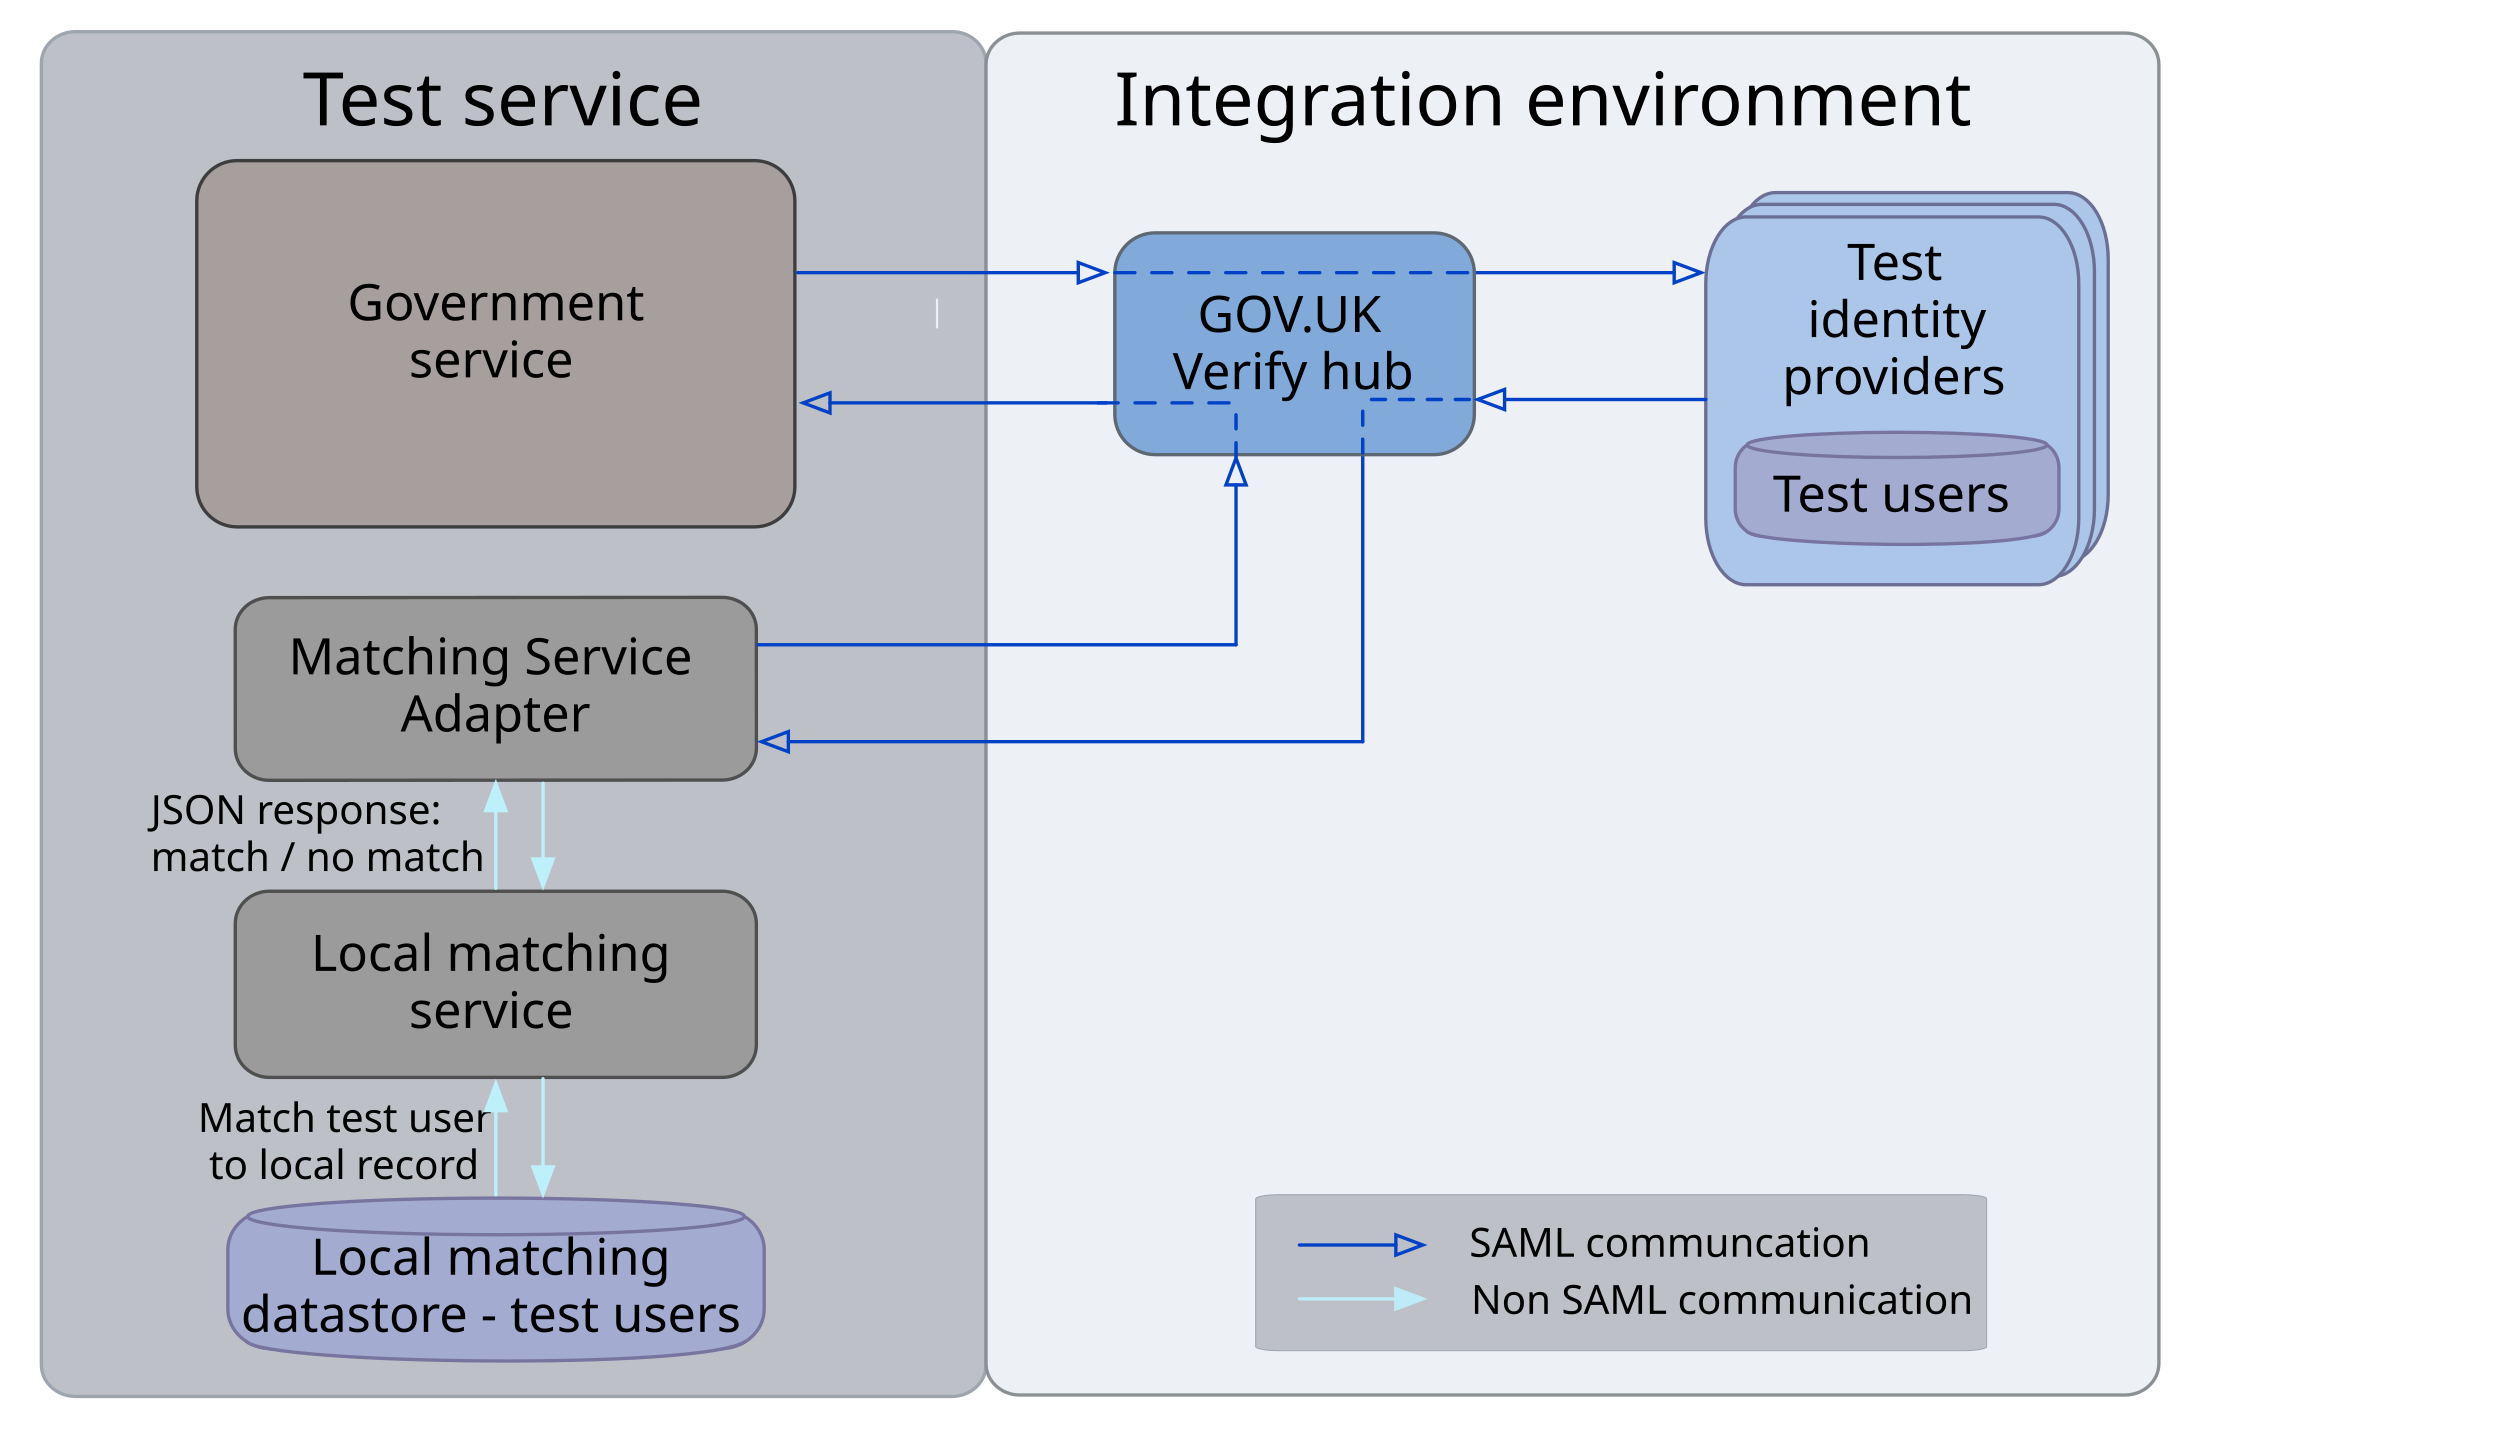
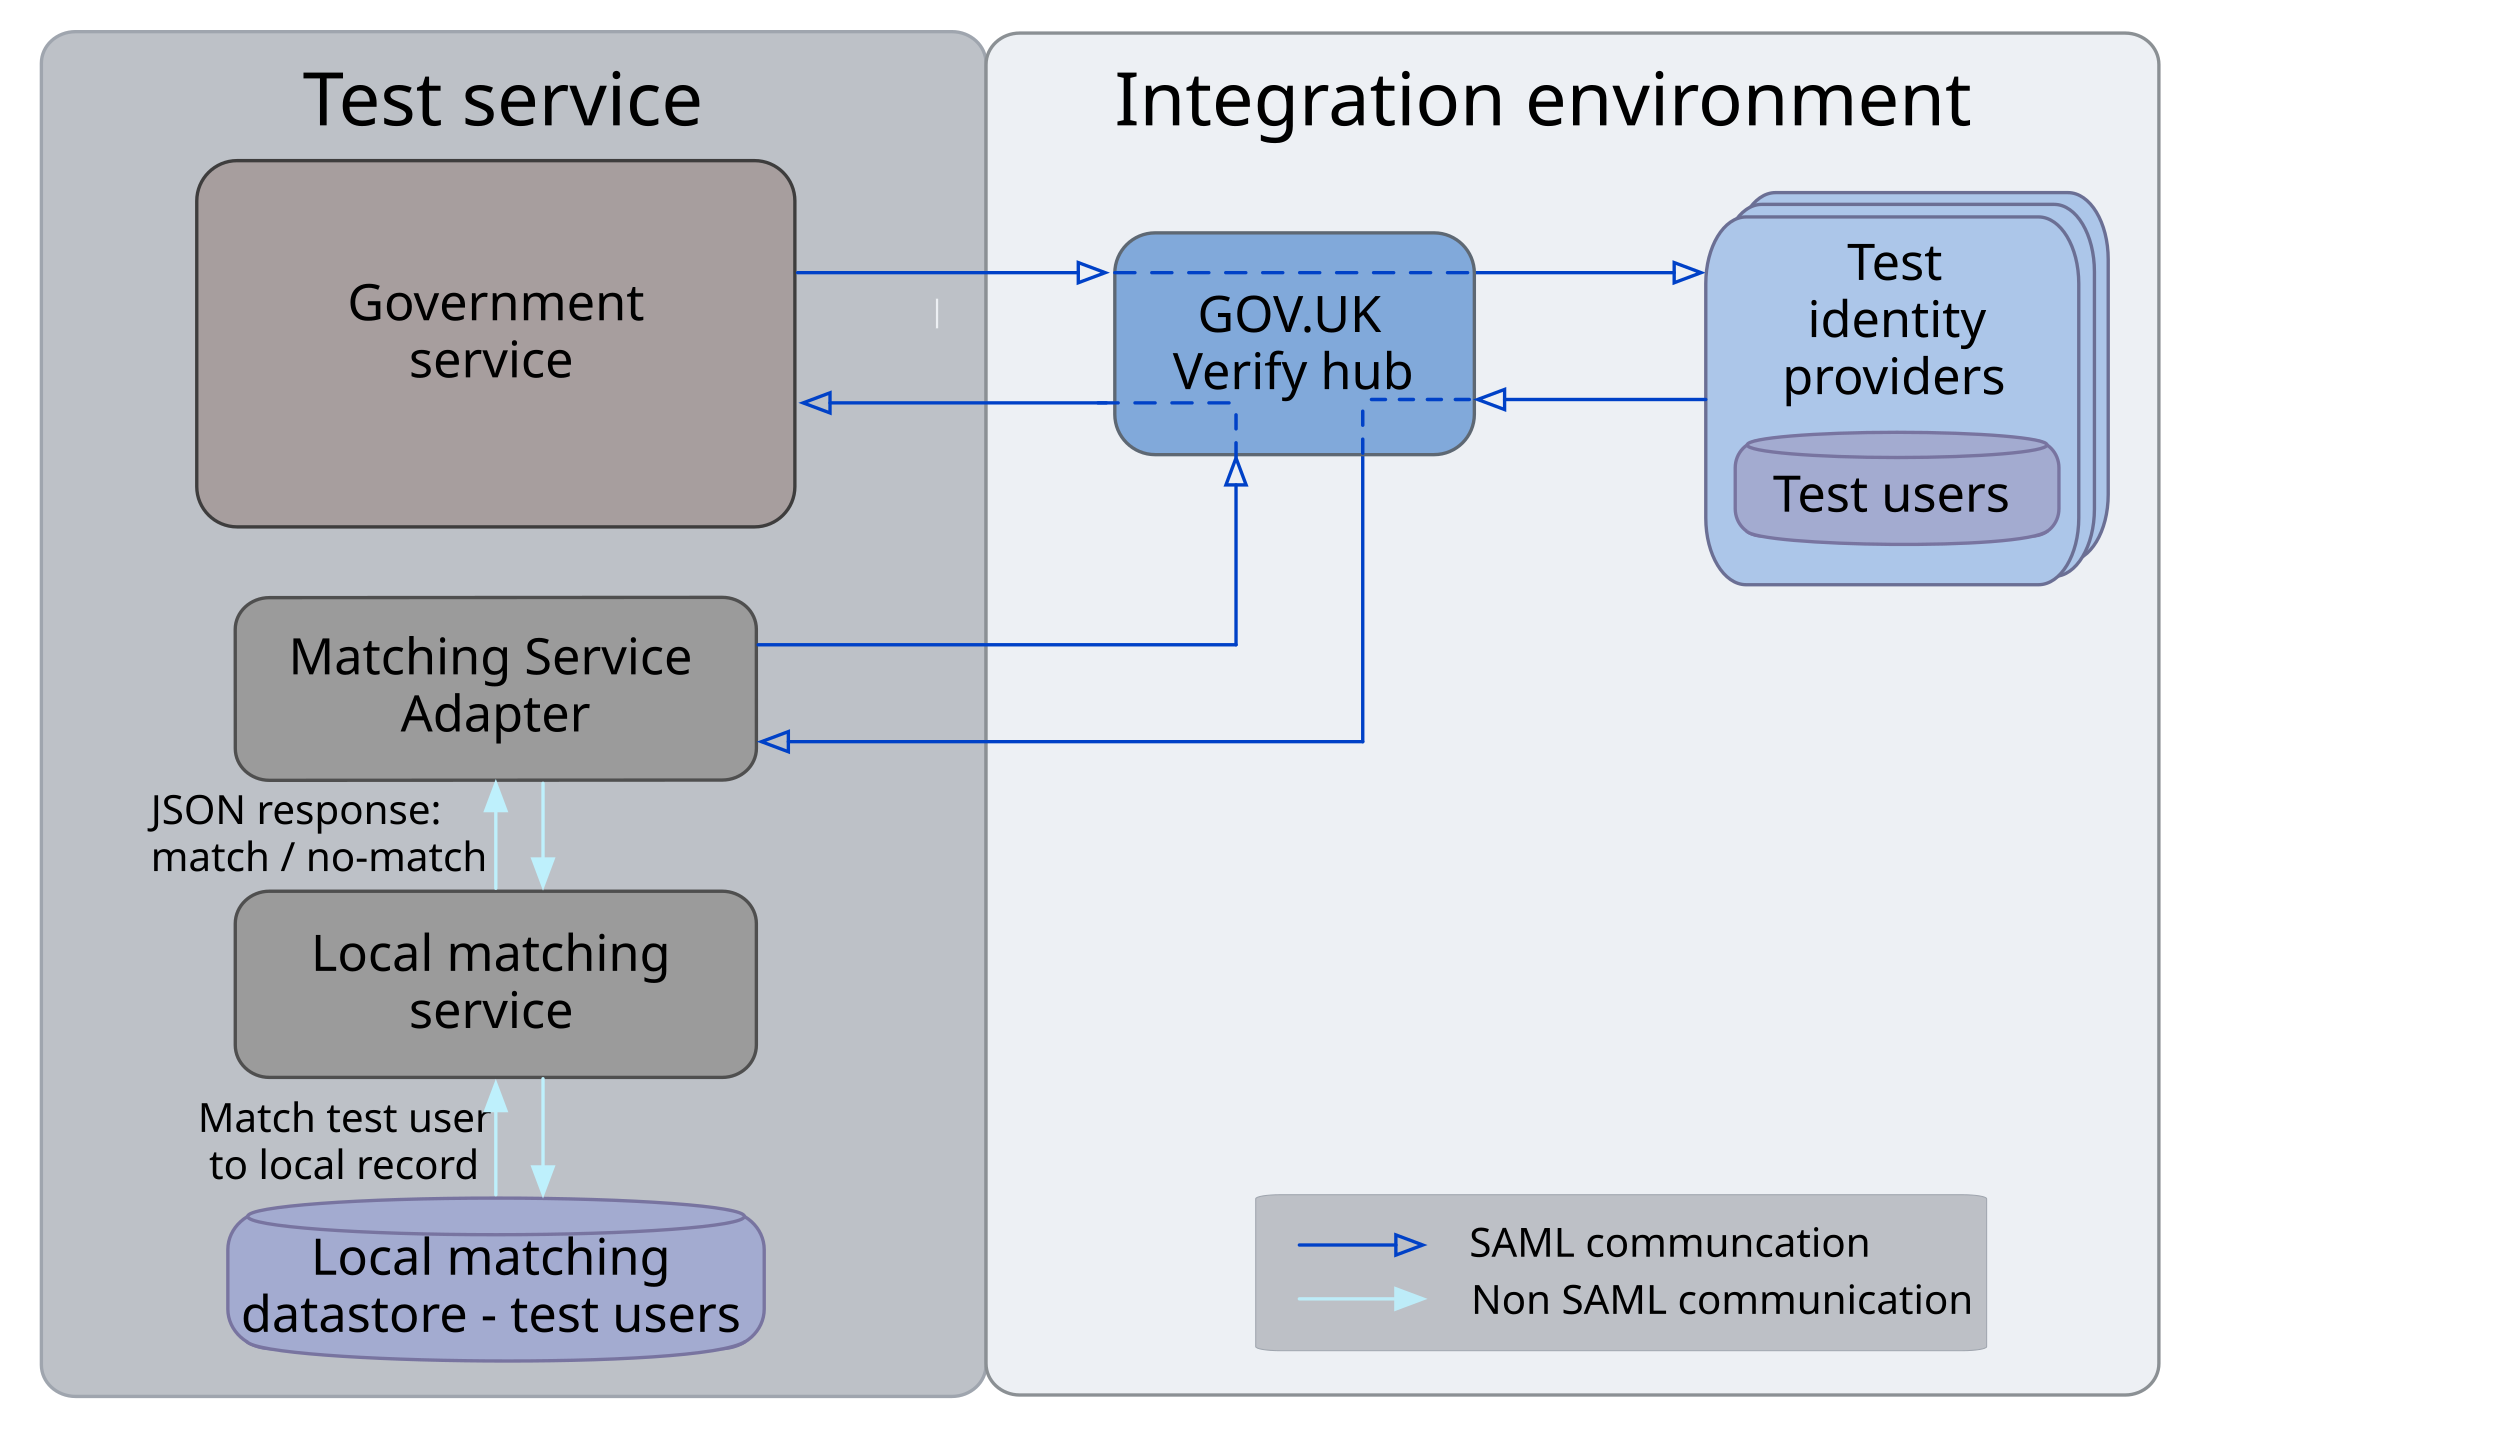
<svg xmlns="http://www.w3.org/2000/svg" version="1.1" x="0" y="0" width="744" height="425" viewBox="0, 0, 744, 425">
  <g id="Layer_1">
    <g>
      <path d="M22.486,9.421 L283.269,9.421 C288.887,9.421 293.441,13.623 293.441,18.806 L293.441,406.194 C293.441,411.377 288.887,415.579 283.269,415.579 L22.486,415.579 C16.869,415.579 12.315,411.377 12.315,406.194 L12.315,18.806 C12.315,13.623 16.869,9.421 22.486,9.421 z" fill="#BDC1C7" />
      <path d="M22.486,9.421 L283.269,9.421 C288.887,9.421 293.441,13.623 293.441,18.806 L293.441,406.194 C293.441,411.377 288.887,415.579 283.269,415.579 L22.486,415.579 C16.869,415.579 12.315,411.377 12.315,406.194 L12.315,18.806 C12.315,13.623 16.869,9.421 22.486,9.421 z" fill-opacity="0" stroke="#9FA5AE" stroke-width="1" />
    </g>
    <g>
      <path d="M303.479,9.844 L632.448,9.844 C637.992,9.844 642.487,14.04 642.487,19.216 L642.487,405.784 C642.487,410.96 637.992,415.156 632.448,415.156 L303.479,415.156 C297.935,415.156 293.441,410.96 293.441,405.784 L293.441,19.216 C293.441,14.04 297.935,9.844 303.479,9.844 z" fill="#EDF0F4" />
      <path d="M303.479,9.844 L632.448,9.844 C637.992,9.844 642.487,14.04 642.487,19.216 L642.487,405.784 C642.487,410.96 637.992,415.156 632.448,415.156 L303.479,415.156 C297.935,415.156 293.441,410.96 293.441,405.784 L293.441,19.216 C293.441,14.04 297.935,9.844 303.479,9.844 z" fill-opacity="0" stroke="#8B9094" stroke-width="1" />
    </g>
    <path d="M405.55,220.725 L405.55,135.303" fill-opacity="0" stroke="#0041C7" stroke-width="1.009" stroke-linecap="round" id="path43941" />
    <g id="rect20475">
      <path d="M381.006,355.552 L583.921,355.552 C587.953,355.552 591.222,356.095 591.222,356.764 L591.222,400.756 C591.222,401.426 587.953,401.968 583.921,401.968 L381.006,401.968 C376.974,401.968 373.705,401.426 373.705,400.756 L373.705,356.764 C373.705,356.095 376.974,355.552 381.006,355.552 z" fill="#BDC0C6" />
      <path d="M381.006,355.552 L583.921,355.552 C587.953,355.552 591.222,356.095 591.222,356.764 L591.222,400.756 C591.222,401.426 587.953,401.968 583.921,401.968 L381.006,401.968 C376.974,401.968 373.705,401.426 373.705,400.756 L373.705,356.764 C373.705,356.095 376.974,355.552 381.006,355.552 z" fill-opacity="0" stroke="#9FA5AE" stroke-width="0.312" stroke-linecap="round" stroke-linejoin="round" />
    </g>
    <path d="M342.739,81.029 L427.794,81.029" fill-opacity="0" stroke="#012060" stroke-width="1" stroke-dasharray="6,5" stroke-linecap="round" />
    <g>
      <path d="M438.767,81.145 L498.236,81.145" fill-opacity="0" stroke="#0041C7" stroke-width="1" stroke-linecap="round" />
      <path d="M498.236,84.145 L506.236,81.145 L498.236,78.145 z" fill-opacity="0" stroke="#0041C7" stroke-width="1" stroke-opacity="1" />
    </g>
    <g>
      <path d="M278.473,88.897 L279.189,88.897 L279.189,97.709 L278.473,97.709 L278.473,88.897 z" fill="#EDF0F4" />
      <path d="M277.756,88.897 L278.473,88.897 L278.473,97.709 L277.756,97.709 L277.756,88.897 z" fill="#BDC0C6" />
    </g>
    <g>
      <g>
        <path d="M80.778,360.099 L214.458,360.099 C221.622,360.099 227.429,365.377 227.429,371.888 L227.429,389.572 C227.429,396.083 221.622,401.361 214.458,401.361 L80.778,401.361 C73.614,401.361 67.806,396.083 67.806,389.572 L67.806,371.888 C67.806,365.377 73.614,360.099 80.778,360.099 z" fill="#A3ABD0" />
        <path d="M80.778,360.099 L214.458,360.099 C221.622,360.099 227.429,365.377 227.429,371.888 L227.429,389.572 C227.429,396.083 221.622,401.361 214.458,401.361 L80.778,401.361 C73.614,401.361 67.806,396.083 67.806,389.572 L67.806,371.888 C67.806,365.377 73.614,360.099 80.778,360.099 z" fill-opacity="0" stroke="#7874A0" stroke-width="1" />
      </g>
      <g>
        <path d="M147.618,367.453 C106.798,367.453 73.707,365.013 73.707,362.003 C73.707,358.992 106.798,356.552 147.618,356.552 C188.438,356.552 221.529,358.992 221.529,362.003 C221.529,365.013 188.438,367.453 147.618,367.453 z" fill="#A3ABD0" />
        <path d="M147.618,367.453 C106.798,367.453 73.707,365.013 73.707,362.003 C73.707,358.992 106.798,356.552 147.618,356.552 C188.438,356.552 221.529,358.992 221.529,362.003 C221.529,365.013 188.438,367.453 147.618,367.453 z" fill-opacity="0" stroke="#7874A0" stroke-width="1" />
      </g>
      <path d="M147.618,404.743 C106.798,404.743 73.707,402.303 73.707,399.293 C73.707,396.282 106.798,393.842 147.618,393.842 C188.438,393.842 221.529,396.282 221.529,399.293 C221.529,402.303 188.438,404.743 147.618,404.743 z" fill="#A3ABD0" />
      <path d="M221.865,399.165 C209.327,407.943 78.022,405.98 73.371,399.167" fill-opacity="0" stroke="#7874A0" stroke-width="1" />
    </g>
    <text transform="matrix(1, 0, 0, 1, 147.556, 391.36)">
      <tspan x="-55.009" y="-12" font-family="Arial-BoldMT" font-size="15" fill="#000000">Local matching </tspan>
      <tspan x="-75.861" y="5" font-family="Arial-BoldMT" font-size="15" fill="#000000">datastore - test users</tspan>
    </text>
    <text transform="matrix(1, 0, 0, 1, 508.596, 387.514)">
      <tspan x="-70.808" y="3.5" font-family="ArialMT" font-size="12" fill="#000000">Non SAML communication</tspan>
    </text>
    <text transform="matrix(1, 0, 0, 1, 494.073, 370.514)">
      <tspan x="-56.801" y="3.5" font-family="ArialMT" font-size="12" fill="#000000">SAML communcation</tspan>
    </text>
    <g>
      <path d="M528.403,57.323 L615.403,57.323 C622.031,57.323 627.403,66.226 627.403,77.208 L627.403,147.142 C627.403,158.124 622.031,167.027 615.403,167.027 L528.403,167.027 C521.776,167.027 516.403,158.124 516.403,147.142 L516.403,77.208 C516.403,66.226 521.776,57.323 528.403,57.323 z" fill="#ACC6E9" />
      <path d="M528.403,57.323 L615.403,57.323 C622.031,57.323 627.403,66.226 627.403,77.208 L627.403,147.142 C627.403,158.124 622.031,167.027 615.403,167.027 L528.403,167.027 C521.776,167.027 516.403,158.124 516.403,147.142 L516.403,77.208 C516.403,66.226 521.776,57.323 528.403,57.323 z" fill-opacity="0" stroke="#6B6F94" stroke-width="1" />
    </g>
    <g>
      <path d="M524.303,60.823 L611.303,60.823 C617.931,60.823 623.303,69.807 623.303,80.889 L623.303,151.46 C623.303,162.543 617.931,171.527 611.303,171.527 L524.303,171.527 C517.676,171.527 512.303,162.543 512.303,151.46 L512.303,80.889 C512.303,69.807 517.676,60.823 524.303,60.823 z" fill="#ACC6E9" />
      <path d="M524.303,60.823 L611.303,60.823 C617.931,60.823 623.303,69.807 623.303,80.889 L623.303,151.46 C623.303,162.543 617.931,171.527 611.303,171.527 L524.303,171.527 C517.676,171.527 512.303,162.543 512.303,151.46 L512.303,80.889 C512.303,69.807 517.676,60.823 524.303,60.823 z" fill-opacity="0" stroke="#6B6F94" stroke-width="1" />
    </g>
    <g>
      <path d="M519.642,64.559 L606.642,64.559 C613.27,64.559 618.642,73.442 618.642,84.399 L618.642,154.174 C618.642,165.131 613.27,174.014 606.642,174.014 L519.642,174.014 C513.015,174.014 507.642,165.131 507.642,154.174 L507.642,84.399 C507.642,73.442 513.015,64.559 519.642,64.559 z" fill="#ACC6E9" />
      <path d="M519.642,64.559 L606.642,64.559 C613.27,64.559 618.642,73.442 618.642,84.399 L618.642,154.174 C618.642,165.131 613.27,174.014 606.642,174.014 L519.642,174.014 C513.015,174.014 507.642,165.131 507.642,154.174 L507.642,84.399 C507.642,73.442 513.015,64.559 519.642,64.559 z" fill-opacity="0" stroke="#6B6F94" stroke-width="1" />
    </g>
    <text transform="matrix(1, 0, 0, 1, 564.572, 95.303)">
      <tspan x="-14.865" y="-12" font-family="Arial-BoldMT" font-size="15" fill="#000000">Test </tspan>
      <tspan x="-26.667" y="5" font-family="Arial-BoldMT" font-size="15" fill="#000000">identity </tspan>
      <tspan x="-34.178" y="22" font-family="Arial-BoldMT" font-size="15" fill="#000000">providers</tspan>
    </text>
    <g>
      <g>
        <path d="M343.767,69.303 L426.767,69.303 C433.394,69.303 438.767,74.676 438.767,81.303 L438.767,123.303 C438.767,129.93 433.394,135.303 426.767,135.303 L343.767,135.303 C337.139,135.303 331.767,129.93 331.767,123.303 L331.767,81.303 C331.767,74.676 337.139,69.303 343.767,69.303 z" fill="#81A9DA" />
        <path d="M343.767,69.303 L426.767,69.303 C433.394,69.303 438.767,74.676 438.767,81.303 L438.767,123.303 C438.767,129.93 433.394,135.303 426.767,135.303 L343.767,135.303 C337.139,135.303 331.767,129.93 331.767,123.303 L331.767,81.303 C331.767,74.676 337.139,69.303 343.767,69.303 z" fill-opacity="0" stroke="#5E6873" stroke-width="1" />
      </g>
      <text transform="matrix(1, 0, 0, 1, 385.267, 102.303)">
        <tspan x="-28.898" y="-3.5" font-family="Arial-BoldMT" font-size="15" fill="#000000">GOV.UK</tspan>
        <tspan x="-36.259" y="13.5" font-family="Arial-BoldMT" font-size="15" fill="#000000">Verify hub</tspan>
      </text>
    </g>
    <g>
      <g>
        <path d="M80.166,177.858 L214.912,177.774 C220.529,177.771 225.084,182.001 225.088,187.223 L225.11,222.681 C225.113,227.903 220.563,232.14 214.946,232.143 L80.2,232.228 C74.584,232.231 70.028,228.001 70.025,222.778 L70.003,187.32 C70,182.098 74.55,177.862 80.166,177.858 z" fill="#9B9B9B" />
        <path d="M80.166,177.858 L214.912,177.774 C220.529,177.771 225.084,182.001 225.088,187.223 L225.11,222.681 C225.113,227.903 220.563,232.14 214.946,232.143 L80.2,232.228 C74.584,232.231 70.028,228.001 70.025,222.778 L70.003,187.32 C70,182.098 74.55,177.862 80.166,177.858 z" fill-opacity="0" stroke="#4F4F4F" stroke-width="1" />
      </g>
      <text transform="matrix(1, 0, 0, 1, 147.556, 205.001)">
        <tspan x="-61.688" y="-4.322" font-family="Arial-BoldMT" font-size="15" fill="#000000">Matching Service </tspan>
        <tspan x="-28.337" y="12.678" font-family="Arial-BoldMT" font-size="15" fill="#000000">Adapter</tspan>
      </text>
    </g>
    <g>
      <g>
        <path d="M70.556,47.803 L224.556,47.803 C231.184,47.803 236.556,53.176 236.556,59.803 L236.556,144.803 C236.556,151.43 231.184,156.803 224.556,156.803 L70.556,156.803 C63.929,156.803 58.556,151.43 58.556,144.803 L58.556,59.803 C58.556,53.176 63.929,47.803 70.556,47.803 z" fill="#A79E9E" />
        <path d="M70.556,47.803 L224.556,47.803 C231.184,47.803 236.556,53.176 236.556,59.803 L236.556,144.803 C236.556,151.43 231.184,156.803 224.556,156.803 L70.556,156.803 C63.929,156.803 58.556,151.43 58.556,144.803 L58.556,59.803 C58.556,53.176 63.929,47.803 70.556,47.803 z" fill-opacity="0" stroke="#3E3D3D" stroke-width="1" />
      </g>
      <text transform="matrix(1, 0, 0, 1, 147.556, 102.303)">
        <tspan x="-44.176" y="-7" font-family="Arial-BoldMT" font-size="15" fill="#000000">Government </tspan>
        <tspan x="-25.858" y="10" font-family="Arial-BoldMT" font-size="15" fill="#000000">service</tspan>
      </text>
    </g>
    <g>
      <g>
        <path d="M80.186,265.228 L214.927,265.228 C220.543,265.228 225.096,269.542 225.096,274.864 L225.096,311 C225.096,316.322 220.543,320.637 214.927,320.637 L80.186,320.637 C74.569,320.637 70.017,316.322 70.017,311 L70.017,274.864 C70.017,269.542 74.569,265.228 80.186,265.228 z" fill="#9B9B9B" />
        <path d="M80.186,265.228 L214.927,265.228 C220.543,265.228 225.096,269.542 225.096,274.864 L225.096,311 C225.096,316.322 220.543,320.637 214.927,320.637 L80.186,320.637 C74.569,320.637 70.017,316.322 70.017,311 L70.017,274.864 C70.017,269.542 74.569,265.228 80.186,265.228 z" fill-opacity="0" stroke="#4F4F4F" stroke-width="1" />
      </g>
      <text transform="matrix(1, 0, 0, 1, 147.556, 292.932)">
        <tspan x="-55.009" y="-4" font-family="Arial-BoldMT" font-size="15" fill="#000000">Local matching </tspan>
        <tspan x="-25.858" y="13" font-family="Arial-BoldMT" font-size="15" fill="#000000">service</tspan>
      </text>
    </g>
    <text transform="matrix(1, 0, 0, 1, 99.9, 340.365)">
      <tspan x="-41.016" y="-3.5" font-family="ArialMT" font-size="12" fill="#000000">Match test user</tspan>
      <tspan x="-37.685" y="10.5" font-family="ArialMT" font-size="12" fill="#000000">to local record</tspan>
    </text>
    <text transform="matrix(1, 0, 0, 1, 152.878, 31.196)">
      <tspan x="-62.783" y="6.107" font-family="Arial-BoldMT" font-size="22" fill="#000000">Test service</tspan>
    </text>
    <g>
      <path d="M237.355,81.145 L320.899,81.145" fill-opacity="0" stroke="#0041C7" stroke-width="1" stroke-linecap="round" />
      <path d="M320.899,84.145 L328.899,81.145 L320.899,78.145 z" fill-opacity="0" stroke="#0041C7" stroke-width="1" stroke-opacity="1" />
    </g>
    <g>
      <path d="M329.243,119.898 L247.01,119.898" fill-opacity="0" stroke="#0041C7" stroke-width="1" stroke-linecap="round" />
      <path d="M247.01,116.898 L239.01,119.898 L247.01,122.898 z" fill-opacity="0" stroke="#0041C7" stroke-width="1" stroke-opacity="1" />
    </g>
    <path d="M326.767,119.898 L367.841,119.898" fill-opacity="0" stroke="#0041C7" stroke-width="1" stroke-dasharray="6,5" stroke-linecap="round" />
    <path d="M405.55,134.861 L405.55,118.888" fill-opacity="0" stroke="#0041C7" stroke-width="1.04" stroke-dasharray="4.16,4.16" stroke-linecap="round" id="path44055" />
    <path d="M437.272,118.888 L405.55,118.888" fill-opacity="0" stroke="#0041C7" stroke-width="1.04" stroke-dasharray="4.16,4.16" stroke-linecap="round" id="path44057" />
    <path d="M367.841,135.942 L367.841,119.969" fill-opacity="0" stroke="#0041C7" stroke-width="1.04" stroke-dasharray="4.16,4.16" stroke-linecap="round" id="path44055" />
    <path d="M331.767,81.145 L438.767,81.145" fill-opacity="0" stroke="#0041C7" stroke-width="1" stroke-dasharray="6,5" stroke-linecap="round" />
    <g>
      <path d="M367.841,191.88 L367.841,144.303" fill-opacity="0" stroke="#0041C7" stroke-width="1" stroke-linecap="round" />
      <path d="M370.841,144.303 L367.841,136.303 L364.841,144.303 z" fill-opacity="0" stroke="#0041C7" stroke-width="1" stroke-opacity="1" />
    </g>
    <g>
      <path d="M386.692,386.544 L415.409,386.544" fill-opacity="0" stroke="#BDECF8" stroke-width="1" stroke-linecap="round" />
      <path d="M415.409,389.544 L423.409,386.544 L415.409,383.544 z" fill="#BDECF8" fill-opacity="1" stroke="#BDECF8" stroke-width="1" stroke-opacity="1" />
    </g>
    <g>
      <path d="M386.692,370.514 L415.409,370.514" fill-opacity="0" stroke="#0041C7" stroke-width="1" stroke-linecap="round" />
      <path d="M415.409,373.514 L423.409,370.514 L415.409,367.514 z" fill-opacity="0" stroke="#0041C7" stroke-width="1" stroke-opacity="1" />
    </g>
    <g>
      <g>
        <path d="M524.232,131.094 L604.912,131.094 C609.236,131.094 612.741,134.728 612.741,139.21 L612.741,151.382 C612.741,155.864 609.236,159.498 604.912,159.498 L524.232,159.498 C519.908,159.498 516.403,155.864 516.403,151.382 L516.403,139.21 C516.403,134.728 519.908,131.094 524.232,131.094 z" fill="#A3ABD0" />
        <path d="M524.232,131.094 L604.912,131.094 C609.236,131.094 612.741,134.728 612.741,139.21 L612.741,151.382 C612.741,155.864 609.236,159.498 604.912,159.498 L524.232,159.498 C519.908,159.498 516.403,155.864 516.403,151.382 L516.403,139.21 C516.403,134.728 519.908,131.094 524.232,131.094 z" fill-opacity="0" stroke="#7874A0" stroke-width="1" />
      </g>
      <g>
        <path d="M564.572,136.157 C539.936,136.157 519.964,134.477 519.964,132.405 C519.964,130.333 539.936,128.653 564.572,128.653 C589.208,128.653 609.18,130.333 609.18,132.405 C609.18,134.477 589.208,136.157 564.572,136.157 z" fill="#A3ABD0" />
        <path d="M564.572,136.157 C539.936,136.157 519.964,134.477 519.964,132.405 C519.964,130.333 539.936,128.653 564.572,128.653 C589.208,128.653 609.18,130.333 609.18,132.405 C609.18,134.477 589.208,136.157 564.572,136.157 z" fill-opacity="0" stroke="#7874A0" stroke-width="1" />
      </g>
      <path d="M564.572,161.825 C539.936,161.825 519.964,160.146 519.964,158.073 C519.964,156.001 539.936,154.322 564.572,154.322 C589.208,154.322 609.18,156.001 609.18,158.073 C609.18,160.146 589.208,161.825 564.572,161.825 z" fill="#A3ABD0" />
      <path d="M609.382,157.986 C601.815,164.028 522.569,162.677 519.761,157.987" fill-opacity="0" stroke="#7874A0" stroke-width="1" />
    </g>
    <text transform="matrix(1, 0, 0, 1, 564.572, 148.34)">
      <tspan x="-36.962" y="3.933" font-family="Arial-BoldMT" font-size="15" fill="#000000">Test users</tspan>
    </text>
    <g>
      <path d="M507.642,118.888 L447.767,118.888" fill-opacity="0" stroke="#0041C7" stroke-width="1" stroke-linecap="round" />
      <path d="M447.767,115.888 L439.767,118.888 L447.767,121.888 z" fill-opacity="0" stroke="#0041C7" stroke-width="1" stroke-opacity="1" />
    </g>
    <g>
      <path d="M161.6,233.114 L161.6,255.647" fill-opacity="0" stroke="#BEF0FC" stroke-width="1" stroke-linecap="round" />
      <path d="M158.6,255.647 L161.6,263.647 L164.6,255.647 z" fill="#BEF0FC" fill-opacity="1" stroke="#BEF0FC" stroke-width="1" stroke-opacity="1" />
    </g>
    <g>
      <path d="M147.556,264.341 L147.556,241.228" fill-opacity="0" stroke="#BEF0FC" stroke-width="1" stroke-linecap="round" />
      <path d="M150.556,241.228 L147.556,233.228 L144.556,241.228 z" fill="#BEF0FC" fill-opacity="1" stroke="#BEF0FC" stroke-width="1" stroke-opacity="1" />
    </g>
    <text transform="matrix(1, 0, 0, 1, 93.053, 248.728)">
      <tspan x="-48.191" y="-3.5" font-family="ArialMT" font-size="12" fill="#000000">JSON response: </tspan>
-       <tspan x="-48.191" y="10.5" font-family="ArialMT" font-size="12" fill="#000000">match / no match </tspan>
+       <tspan x="-48.191" y="10.5" font-family="ArialMT" font-size="12" fill="#000000">match / no-match </tspan>
    </text>
    <g>
      <path d="M405.55,220.725 L234.615,220.725" fill-opacity="0" stroke="#0041C7" stroke-width="1" stroke-linecap="round" />
      <path d="M234.615,217.725 L226.615,220.725 L234.615,223.725 z" fill-opacity="0" stroke="#0041C7" stroke-width="1" stroke-opacity="1" />
    </g>
    <path d="M225.615,191.88 L367.841,191.88" fill-opacity="0" stroke="#0041C7" stroke-width="1" stroke-linecap="round" id="path43991" />
    <text transform="matrix(1, 0, 0, 1, 457.577, 31.196)">
      <tspan x="-125.898" y="6.107" font-family="Arial-BoldMT" font-size="22" fill="#000000">Integration environment</tspan>
    </text>
    <g>
      <path d="M161.6,321.032 L161.6,347.282" fill-opacity="0" stroke="#BEF0FC" stroke-width="1" stroke-linecap="round" />
      <path d="M158.6,347.282 L161.6,355.282 L164.6,347.282 z" fill="#BEF0FC" fill-opacity="1" stroke="#BEF0FC" stroke-width="1" stroke-opacity="1" />
    </g>
    <g>
      <path d="M147.556,355.552 L147.556,330.504" fill-opacity="0" stroke="#BEF0FC" stroke-width="1" stroke-linecap="round" />
      <path d="M150.556,330.504 L147.556,322.504 L144.556,330.504 z" fill="#BEF0FC" fill-opacity="1" stroke="#BEF0FC" stroke-width="1" stroke-opacity="1" />
    </g>
  </g>
</svg>
